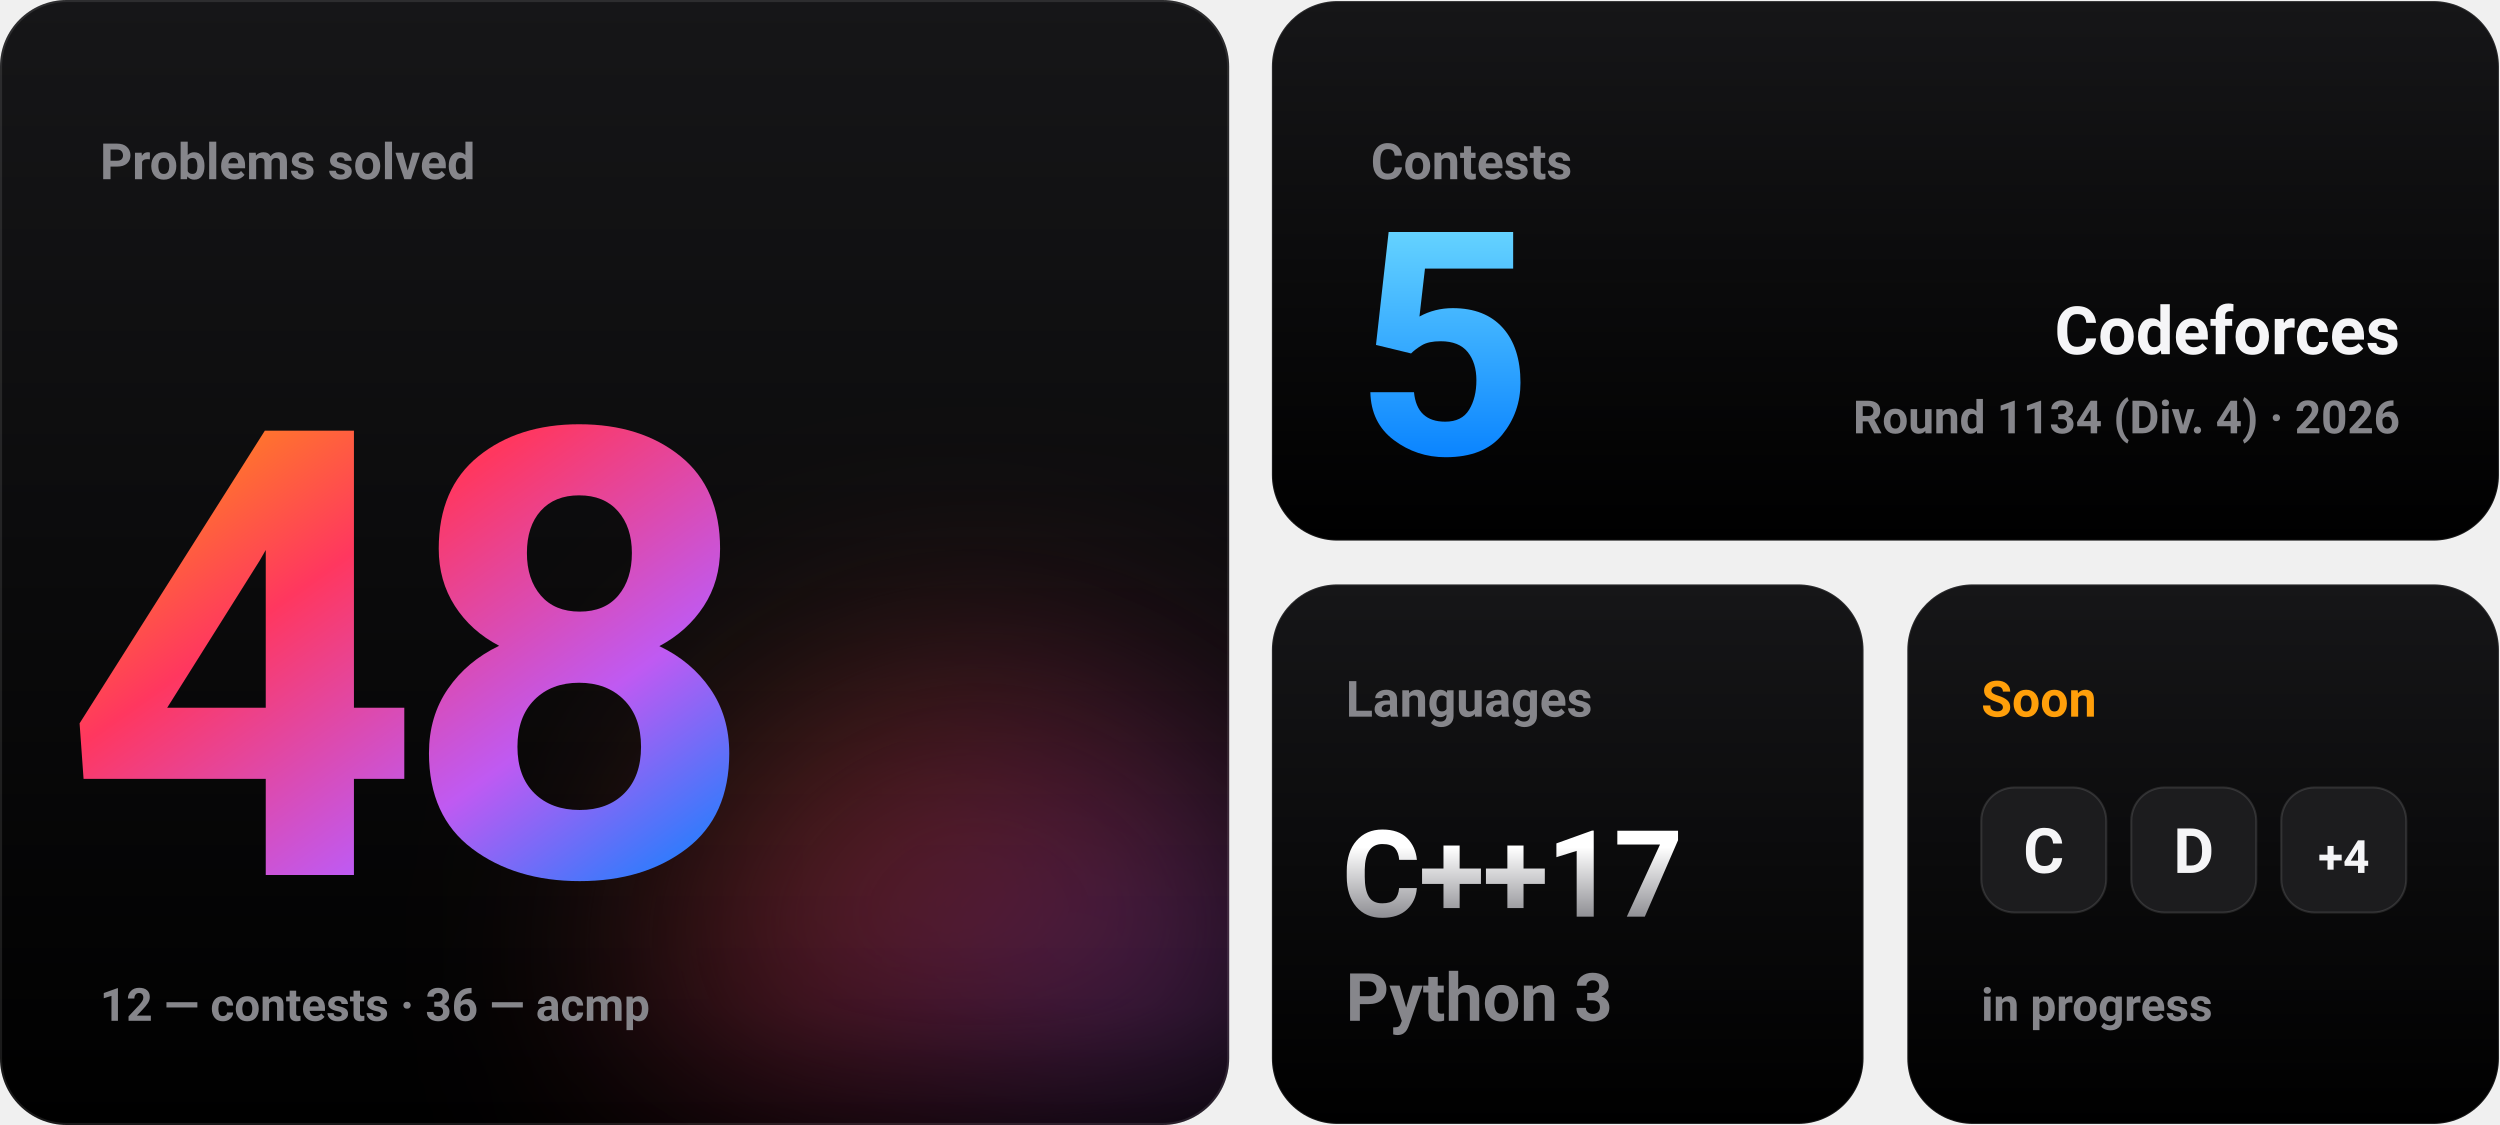
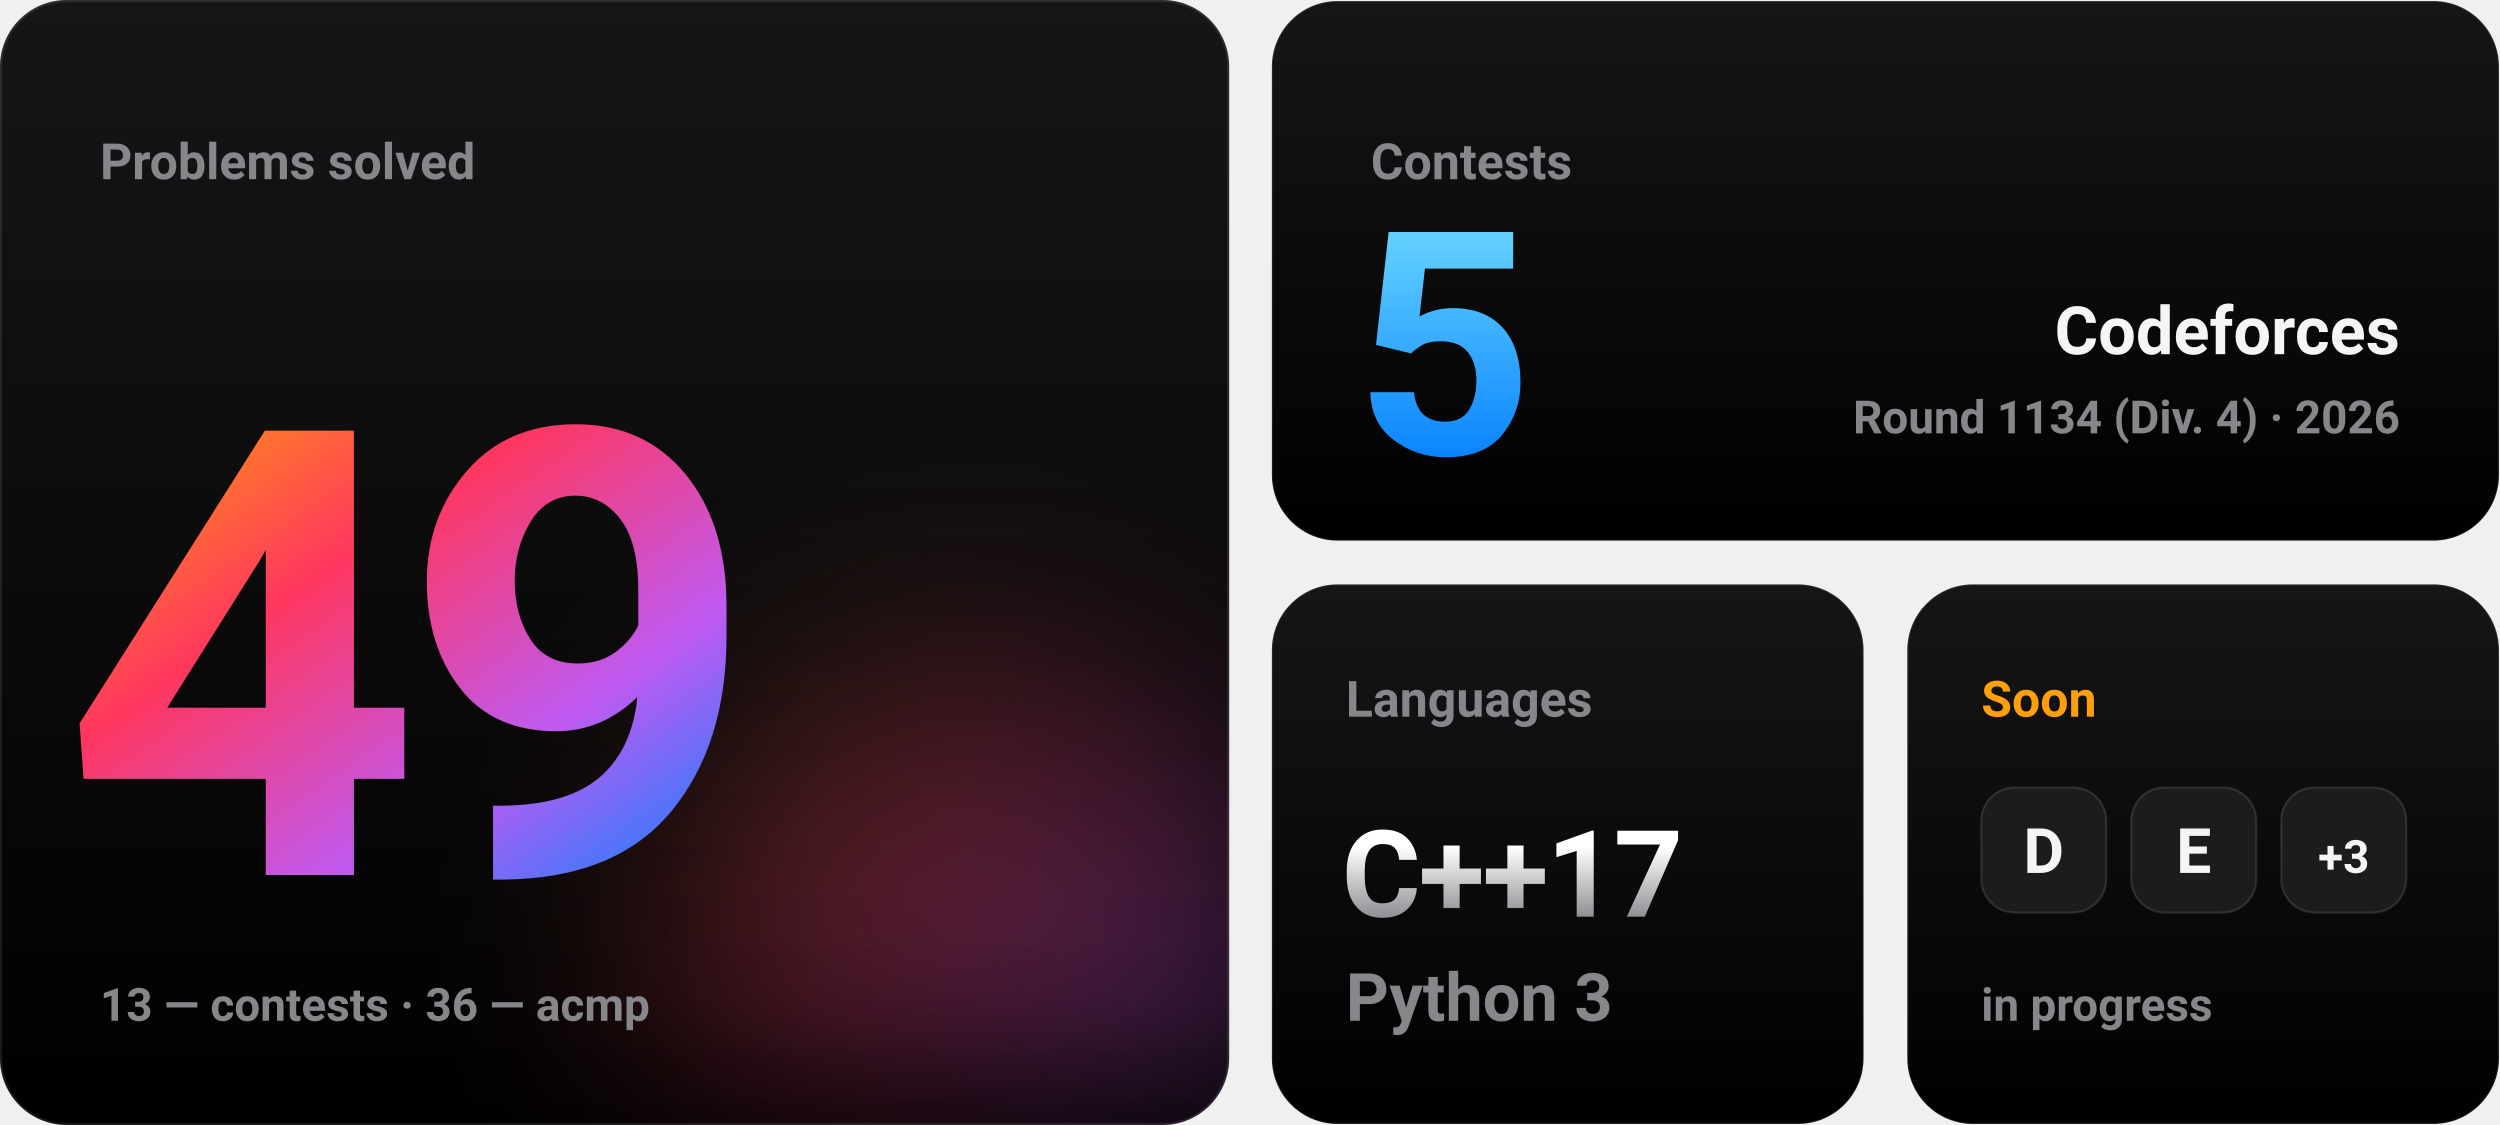
- <svg xmlns="http://www.w3.org/2000/svg" width="1200" height="540" viewBox="0 0 1200 540" role="img" aria-label="Problems solved: 48 (12 from contests, 36 from acmp). Contests: 5. Soon: C, D, E, F, G, H.">
+ <svg xmlns="http://www.w3.org/2000/svg" width="1200" height="540" viewBox="0 0 1200 540" role="img" aria-label="Problems solved: 49 (13 from contests, 36 from acmp). Contests: 5. Soon: D, E, F, G, H.">
  <defs>
    <linearGradient id="ai" x1="0" y1="0" x2="1" y2="1">
      <stop offset="0" stop-color="#ff9f0a" />
      <stop offset="0.35" stop-color="#ff375f" />
      <stop offset="0.7" stop-color="#bf5af2" />
      <stop offset="1" stop-color="#0a84ff" />
    </linearGradient>
    <linearGradient id="blue" x1="0" y1="0" x2="0" y2="1">
      <stop offset="0" stop-color="#64d2ff" />
      <stop offset="1" stop-color="#0a84ff" />
    </linearGradient>
    <linearGradient id="titanium" x1="0" y1="0" x2="0" y2="1">
      <stop offset="0.2" stop-color="#ffffff" />
      <stop offset="1" stop-color="#8e8e93" />
    </linearGradient>
    <linearGradient id="tile" x1="0" y1="0" x2="0" y2="1">
      <stop offset="0" stop-color="#161618" />
      <stop offset="1" stop-color="#000000" />
    </linearGradient>
    <filter id="blur" x="-100%" y="-100%" width="300%" height="300%">
      <feGaussianBlur stdDeviation="60" />
    </filter>
    <clipPath id="t1">
      <rect width="590" height="540" rx="32" />
    </clipPath>
  </defs>
  <g font-family="-apple-system, BlinkMacSystemFont, 'SF Pro Display', 'Segoe UI', Roboto, Helvetica, Arial, sans-serif">
    <g font-weight="600">
      <g clip-path="url(#t1)">
        <rect width="590" height="540" fill="url(#tile)" />
        <circle cx="470" cy="470" r="150" fill="url(#ai)" opacity="0.35" filter="url(#blur)">
          <animate attributeName="r" values="120;220;120" dur="5s" repeatCount="indefinite" calcMode="spline" keyTimes="0;0.5;1" keySplines="0.45 0 0.55 1;0.45 0 0.55 1" />
        </circle>
      </g>
      <rect x="0.5" y="0.5" width="589" height="539" rx="31.5" fill="none" stroke="#ffffff" stroke-opacity="0.1" />
      <text x="48" y="86" font-size="24" fill="#86868b">Problems solved</text>
      <g font-size="300" font-weight="700" letter-spacing="-10" fill="url(#ai)">
-         <text x="30" y="420" opacity="0">45<animate attributeName="opacity" values="0;1;0" keyTimes="0;0.000;0.250" calcMode="discrete" dur="0.8s" fill="freeze" />
+         <text x="30" y="420" opacity="0">46<animate attributeName="opacity" values="0;1;0" keyTimes="0;0.000;0.250" calcMode="discrete" dur="0.8s" fill="freeze" />
        </text>
-         <text x="30" y="420" opacity="0">46<animate attributeName="opacity" values="0;1;0" keyTimes="0;0.250;0.500" calcMode="discrete" dur="0.8s" fill="freeze" />
+         <text x="30" y="420" opacity="0">47<animate attributeName="opacity" values="0;1;0" keyTimes="0;0.250;0.500" calcMode="discrete" dur="0.8s" fill="freeze" />
        </text>
-         <text x="30" y="420" opacity="0">47<animate attributeName="opacity" values="0;1;0" keyTimes="0;0.500;0.750" calcMode="discrete" dur="0.8s" fill="freeze" />
+         <text x="30" y="420" opacity="0">48<animate attributeName="opacity" values="0;1;0" keyTimes="0;0.500;0.750" calcMode="discrete" dur="0.8s" fill="freeze" />
        </text>
-         <text x="30" y="420">48<animate attributeName="opacity" values="0;1" keyTimes="0;0.750" calcMode="discrete" dur="0.8s" fill="freeze" />
+         <text x="30" y="420">49<animate attributeName="opacity" values="0;1" keyTimes="0;0.750" calcMode="discrete" dur="0.8s" fill="freeze" />
        </text>
      </g>
-       <text x="48" y="490" font-size="22" fill="#86868b">12 — contests  ·  36 — acmp</text>
+       <text x="48" y="490" font-size="22" fill="#86868b">13 — contests  ·  36 — acmp</text>
      <rect x="610.5" y="0.5" width="589" height="259" rx="31.5" fill="url(#tile)" stroke="#ffffff" stroke-opacity="0.1" />
      <text x="658" y="86" font-size="24" fill="#86868b">Contests</text>
      <text x="650" y="218" font-size="150" font-weight="700" letter-spacing="-4" fill="url(#blue)">5</text>
      <text x="1152" y="170" font-size="32" font-weight="700" fill="#f5f5f7" text-anchor="end">Codeforces</text>
      <text x="1152" y="208" font-size="22" fill="#86868b" text-anchor="end">Round 1134 (Div. 4) · 2026</text>
      <rect x="610.5" y="280.5" width="284" height="259" rx="31.5" fill="url(#tile)" stroke="#ffffff" stroke-opacity="0.1" />
      <text x="646" y="344" font-size="24" fill="#86868b">Languages</text>
      <text x="644" y="440" font-size="58" font-weight="700" letter-spacing="-1" fill="url(#titanium)">C++17</text>
      <text x="646" y="490" font-size="32" fill="#86868b">Python 3</text>
      <rect x="915.5" y="280.5" width="284" height="259" rx="31.5" fill="url(#tile)" stroke="#ffffff" stroke-opacity="0.1" />
      <text x="951" y="344" font-size="24" fill="#ff9f0a">Soon</text>
      <rect x="951" y="378" width="60" height="60" rx="16" fill="#1c1c1e" stroke="#ffffff" stroke-opacity="0.12" />
-       <text x="981" y="419" font-size="30" font-weight="700" fill="#f5f5f7" text-anchor="middle">C</text>
+       <text x="981" y="419" font-size="30" font-weight="700" fill="#f5f5f7" text-anchor="middle">D</text>
      <rect x="1023" y="378" width="60" height="60" rx="16" fill="#1c1c1e" stroke="#ffffff" stroke-opacity="0.12" />
-       <text x="1053" y="419" font-size="30" font-weight="700" fill="#f5f5f7" text-anchor="middle">D</text>
+       <text x="1053" y="419" font-size="30" font-weight="700" fill="#f5f5f7" text-anchor="middle">E</text>
      <rect x="1095" y="378" width="60" height="60" rx="16" fill="#1c1c1e" stroke="#ffffff" stroke-opacity="0.12" />
-       <text x="1125" y="419" font-size="22" font-weight="700" fill="#f5f5f7" text-anchor="middle">+4</text>
+       <text x="1125" y="419" font-size="22" font-weight="700" fill="#f5f5f7" text-anchor="middle">+3</text>
      <text x="951" y="490" font-size="22" fill="#86868b">in progress</text>
    </g>
  </g>
</svg>
